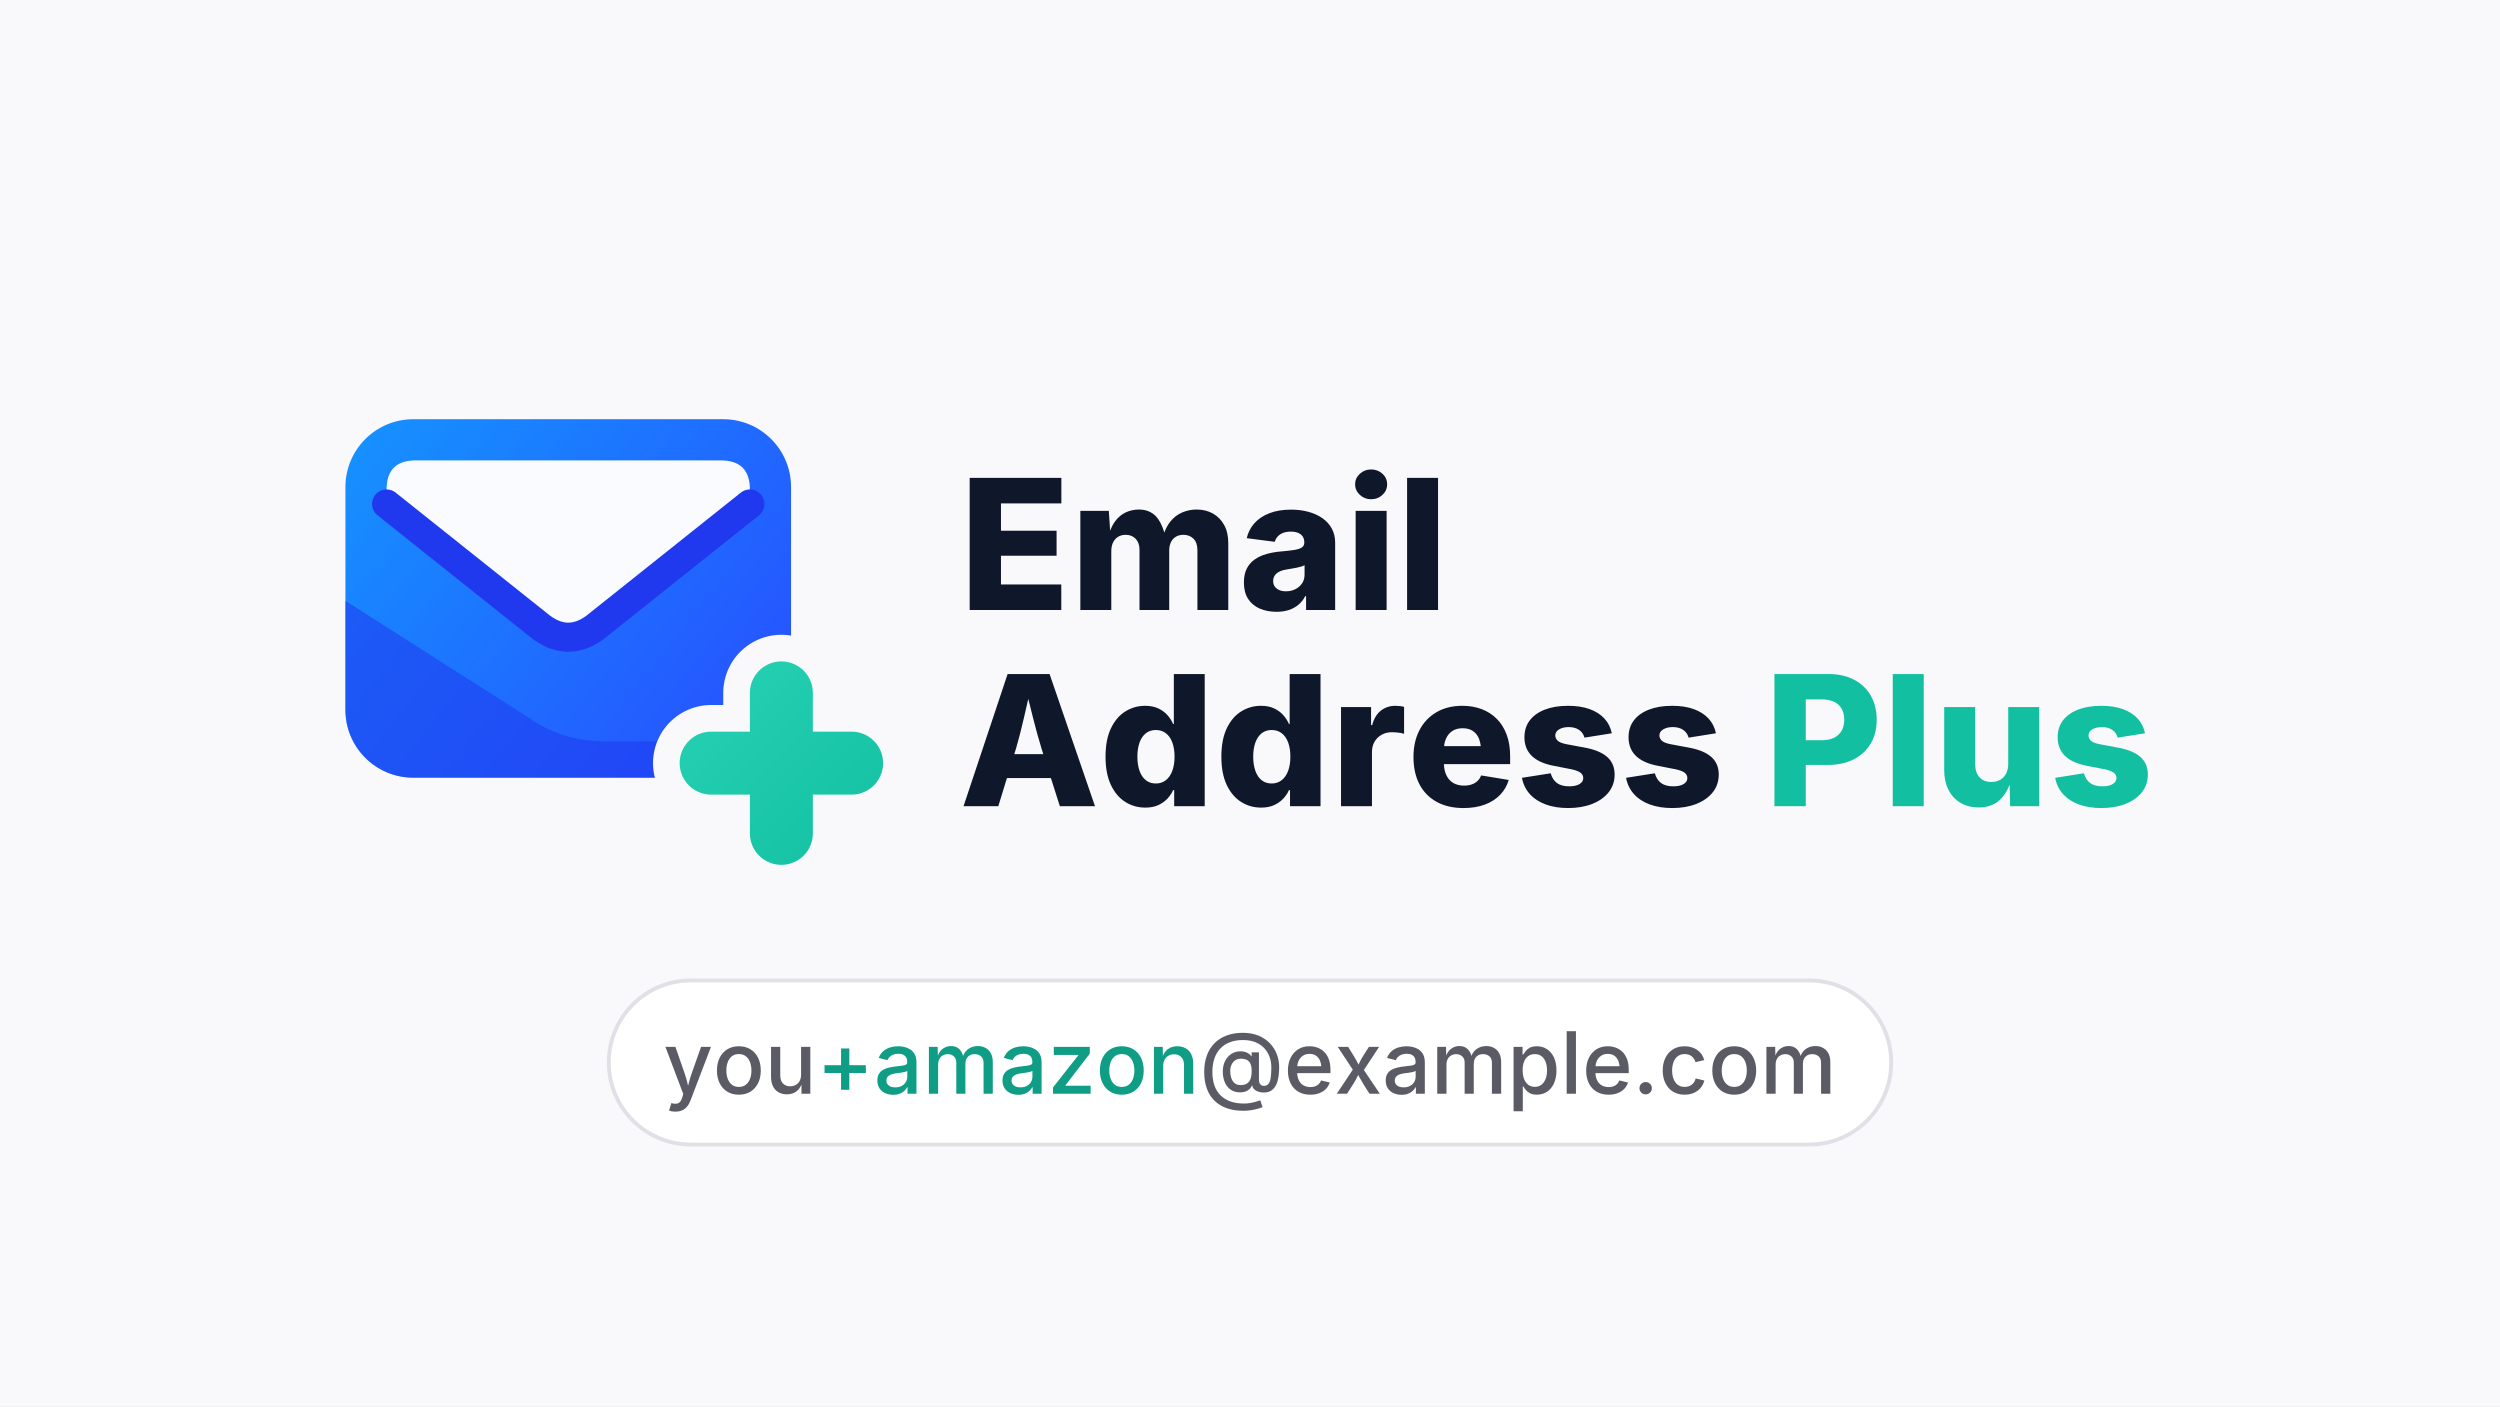
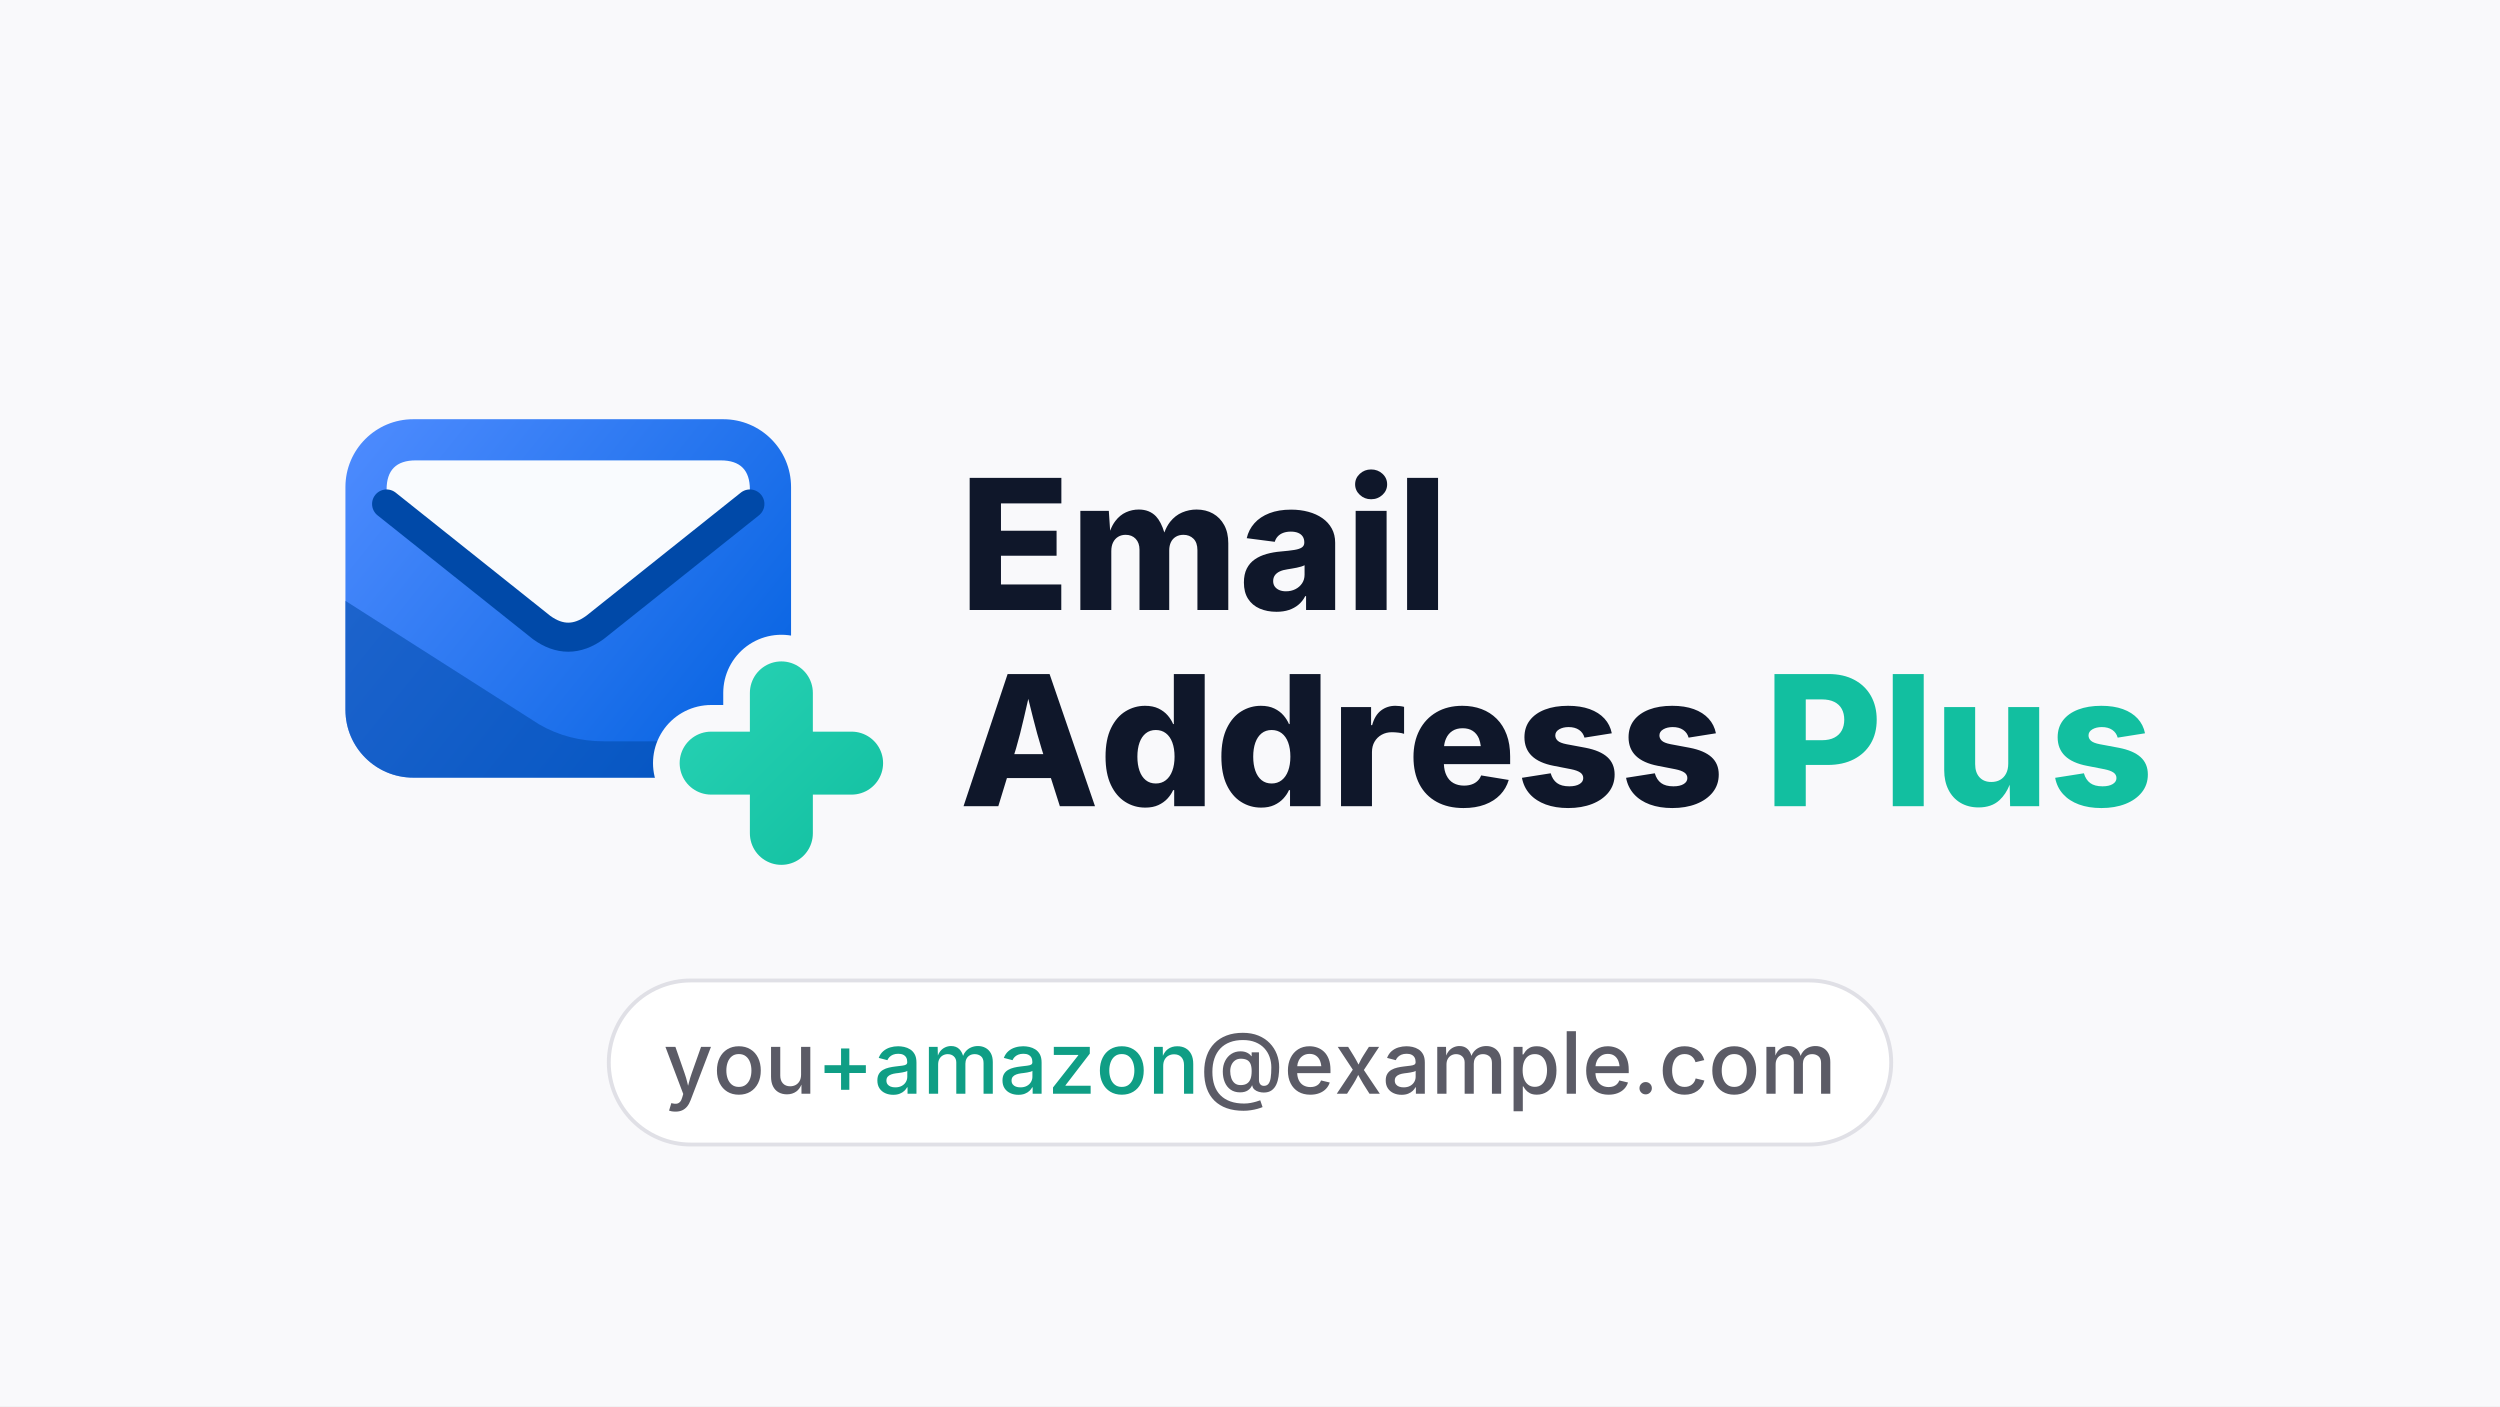
<svg xmlns="http://www.w3.org/2000/svg" width="1280" height="720" viewBox="0 0 1280 720" fill="none">
  <rect width="1280" height="720" fill="#F9F9FB" />
  <defs>
    <linearGradient id="s-body" x1="32" y1="80" x2="400" y2="376" gradientUnits="userSpaceOnUse">
-       <stop offset="0" stop-color="#1593FF" />
-       <stop offset="1" stop-color="#284BFF" />
+       <stop offset="0" stop-color="#4F8CFF" />
+       <stop offset="1" stop-color="#0060DF" />
    </linearGradient>
    <linearGradient id="s-plus" x1="308" y1="280" x2="476" y2="448" gradientUnits="userSpaceOnUse">
      <stop offset="0" stop-color="#28D3B5" />
      <stop offset="1" stop-color="#12BFA0" />
    </linearGradient>
    <clipPath id="s-clip">
      <rect x="32" y="80" width="368" height="296" rx="56" />
    </clipPath>
    <mask id="s-cut" maskUnits="userSpaceOnUse" x="0" y="0" width="512" height="512">
      <rect width="512" height="512" fill="#fff" />
      <path d="M392 306V422M334 364H450" stroke="#000" stroke-width="96" stroke-linecap="round" />
    </mask>
  </defs>
  <g transform="translate(155.78 170) scale(0.62)">
    <g transform="translate(2 -8)">
      <g mask="url(#s-cut)">
        <g clip-path="url(#s-clip)">
          <rect x="32" y="80" width="368" height="296" rx="56" fill="url(#s-body)" />
-           <path d="M32 230L192 332Q216 346 246 346H400V376H32Z" fill="#2039EE" fill-opacity="0.55" />
+           <path d="M32 230L192 332Q216 346 246 346H400V376H32Z" fill="#0049A8" fill-opacity="0.55" />
          <path d="M90 114H342Q366 114 366 138V150L238 252Q216 268 194 252L66 150V138Q66 114 90 114Z" fill="#F9FBFE" />
-           <path d="M66 150L194 252Q216 268 238 252L366 150" fill="none" stroke="#2039EE" stroke-width="24" stroke-linecap="round" stroke-linejoin="round" />
+           <path d="M66 150L194 252Q216 268 238 252L366 150" fill="none" stroke="#0049A8" stroke-width="24" stroke-linecap="round" stroke-linejoin="round" />
        </g>
      </g>
      <path d="M392 306V422M334 364H450" stroke="url(#s-plus)" stroke-width="52" stroke-linecap="round" />
    </g>
    <path d="M625.16 229.57L549.50 229.57L549.50 120.43L625.23 120.43L625.23 141.53L575.35 141.53L575.35 164.09L621.27 164.09L621.27 184.74L575.35 184.74L575.35 208.47L625.16 208.47M666.46 229.57L640.90 229.57L640.90 147.68L664.41 147.68L665.51 164.09Q667.27 159.33 669.83 156.03Q673.57 151.12 678.59 148.85Q683.60 146.58 689.17 146.58Q697.96 146.58 703.38 152.22Q707.55 156.69 710.26 165.55Q712.17 160.42 715.02 156.76Q719.27 151.42 724.98 149Q730.70 146.58 736.85 146.58Q744.54 146.58 750.44 149.91Q756.33 153.25 759.70 159.44Q763.07 165.63 763.07 174.34L763.07 229.57L737.58 229.57L737.58 180.13Q737.58 173.90 734.32 170.68Q731.06 167.46 726.01 167.46Q722.42 167.46 719.75 169.07Q717.07 170.68 715.68 173.57Q714.29 176.46 714.29 180.42L714.29 229.57L689.75 229.57L689.75 179.76Q689.75 174.12 686.61 170.79Q683.46 167.46 678.33 167.46Q674.81 167.46 672.14 169.07Q669.47 170.68 667.97 173.65Q666.46 176.61 666.46 180.93M802.91 231.03Q795.08 231.03 788.96 228.36Q782.85 225.68 779.40 220.30Q775.96 214.92 775.96 206.86Q775.96 200.05 778.34 195.36Q780.72 190.67 784.97 187.74Q789.22 184.81 794.71 183.28Q800.20 181.74 806.43 181.23Q813.39 180.64 817.64 179.94Q821.88 179.25 823.86 177.86Q825.84 176.46 825.84 173.97L825.84 173.68Q825.84 170.83 824.52 168.85Q823.20 166.87 820.71 165.84Q818.22 164.82 814.71 164.82Q811.19 164.82 808.44 165.84Q805.70 166.87 803.94 168.77Q802.18 170.68 801.45 173.24L778.30 170.24Q779.92 163.21 784.64 157.90Q789.36 152.59 797.02 149.62Q804.67 146.66 814.93 146.66Q822.54 146.66 829.17 148.45Q835.80 150.24 840.78 153.72Q845.76 157.20 848.54 162.29Q851.33 167.38 851.33 173.97L851.33 229.57L827.30 229.57L827.30 218.07L826.64 218.07Q824.45 222.31 821.04 225.17Q817.64 228.03 813.13 229.53Q808.63 231.03 802.91 231.03M810.68 214.11Q815 214.11 818.48 212.35Q821.96 210.60 824.01 207.52Q826.06 204.44 826.06 200.42L826.06 192.58Q824.96 193.16 823.31 193.68Q821.66 194.19 819.69 194.59Q817.71 195 815.73 195.32Q813.75 195.65 811.92 195.95Q808.19 196.46 805.55 197.71Q802.91 198.95 801.52 200.93Q800.13 202.91 800.13 205.69Q800.13 208.40 801.52 210.27Q802.91 212.13 805.26 213.12Q807.60 214.11 810.68 214.11M893.81 229.57L868.25 229.57L868.25 147.68L893.81 147.68L893.81 229.57M880.99 138.09Q875.57 138.09 871.69 134.46Q867.81 130.83 867.81 125.78Q867.81 120.65 871.69 117.07Q875.57 113.48 880.99 113.48Q886.48 113.48 890.37 117.03Q894.25 120.58 894.25 125.78Q894.25 130.91 890.37 134.50Q886.48 138.09 880.99 138.09M910.73 120.43L936.29 120.43L936.29 229.57L910.73 229.57" fill="#0F172A" />
    <path d="M573.15 391.57L544.44 391.57L580.84 282.43L615.49 282.43L652.99 391.57L623.98 391.57L616.59 368.35L580.26 368.35L573.15 391.57M586.34 348.57L610.29 348.57L608.82 343.88Q605.16 331.95 601.79 318.47Q599.81 310.93 597.91 302.94Q596.08 310.93 594.32 318.54Q591.24 332.02 587.80 343.88M694.52 392.74Q685.43 392.74 677.96 388.01Q670.49 383.29 666.10 373.95Q661.70 364.61 661.70 350.70Q661.70 336.34 666.28 327Q670.86 317.66 678.29 313.16Q685.73 308.66 694.30 308.66Q700.81 308.66 705.43 310.89Q710.04 313.12 713.01 316.57Q715.98 320.01 717.51 323.74L718.10 323.74L718.10 282.43L743.59 282.43L743.59 391.57L718.39 391.57L718.39 378.31L717.51 378.31Q715.90 381.97 712.86 385.27Q709.82 388.56 705.32 390.65Q700.81 392.74 694.52 392.74M703.23 372.82Q708.07 372.82 711.54 370.07Q715.02 367.32 716.85 362.34Q718.69 357.36 718.69 350.70Q718.69 343.88 716.85 338.94Q715.02 334 711.54 331.32Q708.07 328.65 703.23 328.65Q698.32 328.65 694.92 331.40Q691.51 334.14 689.75 339.09Q688 344.03 688 350.70Q688 357.29 689.75 362.31Q691.51 367.32 694.92 370.07Q698.32 372.82 703.23 372.82M790.17 392.74Q781.09 392.74 773.62 388.01Q766.15 383.29 761.75 373.95Q757.36 364.61 757.36 350.70Q757.36 336.34 761.94 327Q766.51 317.66 773.95 313.16Q781.38 308.66 789.95 308.66Q796.47 308.66 801.08 310.89Q805.70 313.12 808.66 316.57Q811.63 320.01 813.17 323.74L813.75 323.74L813.75 282.43L839.24 282.43L839.24 391.57L814.05 391.57L814.05 378.31L813.17 378.31Q811.56 381.97 808.52 385.27Q805.48 388.56 800.97 390.65Q796.47 392.74 790.17 392.74M798.89 372.82Q803.72 372.82 807.20 370.07Q810.68 367.32 812.51 362.34Q814.34 357.36 814.34 350.70Q814.34 343.88 812.51 338.94Q810.68 334 807.20 331.32Q803.72 328.65 798.89 328.65Q793.98 328.65 790.57 331.40Q787.17 334.14 785.41 339.09Q783.65 344.03 783.65 350.70Q783.65 357.29 785.41 362.31Q787.17 367.32 790.57 370.07Q793.98 372.82 798.89 372.82M881.72 391.57L856.16 391.57L856.16 309.68L880.99 309.68L880.99 324.62L881.87 324.62Q884.07 316.49 889.16 312.57Q894.25 308.66 900.99 308.66Q902.74 308.66 904.68 308.88Q906.63 309.09 908.24 309.53L908.24 331.80Q906.41 331.14 903.44 330.81Q900.47 330.48 898.13 330.48Q893.44 330.48 889.71 332.57Q885.97 334.66 883.85 338.32Q881.72 341.98 881.72 346.89M957.31 393.10Q944.49 393.10 935.19 388.01Q925.89 382.92 920.94 373.47Q916 364.03 916 350.92Q916 338.32 920.94 328.80Q925.89 319.28 934.97 313.97Q944.05 308.66 956.36 308.66Q965 308.66 972.21 311.37Q979.43 314.08 984.74 319.39Q990.05 324.70 992.94 332.46Q995.83 340.22 995.83 350.40L995.83 356.85L941.12 356.85Q941.34 362.34 943.25 366.15Q945.30 370.40 949.03 372.49Q952.77 374.57 957.75 374.57Q961.19 374.57 964.01 373.62Q966.83 372.67 968.84 370.76Q970.86 368.86 971.88 366.15L994.66 369.89Q992.61 376.92 987.59 382.15Q982.58 387.39 974.92 390.25Q967.27 393.10 957.31 393.10M941.27 341.98L971.59 341.98Q971.15 338.46 970.05 335.68Q968.29 331.58 964.93 329.38Q961.56 327.19 956.58 327.19Q951.60 327.19 948.15 329.42Q944.71 331.65 942.95 335.61Q941.63 338.46 941.27 341.98M1043.73 393.10Q1033.26 393.10 1025.20 390.14Q1017.15 387.17 1012.09 381.57Q1007.04 375.96 1005.58 368.13L1029.31 364.39Q1030.84 369.74 1034.51 372.45Q1038.17 375.16 1044.69 375.16Q1050.03 375.16 1053.11 373.29Q1056.19 371.42 1056.19 368.35Q1056.19 365.49 1053.73 363.77Q1051.28 362.05 1046.15 361.02L1031.87 358.24Q1019.71 355.90 1013.67 350Q1007.63 344.10 1007.63 334.66Q1007.63 326.45 1012.06 320.67Q1016.49 314.88 1024.58 311.77Q1032.67 308.66 1043.66 308.66Q1053.92 308.66 1061.50 311.40Q1069.08 314.15 1073.73 319.24Q1078.38 324.33 1079.77 331.36L1057.21 334.95Q1056.11 330.85 1052.71 328.54Q1049.30 326.23 1044.10 326.23Q1039.49 326.23 1036.30 328.10Q1033.11 329.97 1033.11 333.12Q1033.11 335.61 1035.09 337.48Q1037.07 339.34 1042.34 340.37L1058.02 343.30Q1070.17 345.64 1076.14 351.06Q1082.11 356.48 1082.11 365.42Q1082.11 373.84 1077.17 380.07Q1072.23 386.29 1063.58 389.70Q1054.94 393.10 1043.73 393.10M1129.72 393.10Q1119.25 393.10 1111.19 390.14Q1103.13 387.17 1098.08 381.57Q1093.03 375.96 1091.56 368.13L1115.29 364.39Q1116.83 369.74 1120.49 372.45Q1124.15 375.16 1130.67 375.16Q1136.02 375.16 1139.10 373.29Q1142.17 371.42 1142.17 368.35Q1142.17 365.49 1139.72 363.77Q1137.26 362.05 1132.14 361.02L1117.86 358.24Q1105.70 355.90 1099.65 350Q1093.61 344.10 1093.61 334.66Q1093.61 326.45 1098.04 320.67Q1102.47 314.88 1110.57 311.77Q1118.66 308.66 1129.65 308.66Q1139.90 308.66 1147.48 311.40Q1155.06 314.15 1159.71 319.24Q1164.36 324.33 1165.76 331.36L1143.20 334.95Q1142.10 330.85 1138.69 328.54Q1135.29 326.23 1130.09 326.23Q1125.47 326.23 1122.29 328.10Q1119.10 329.97 1119.10 333.12Q1119.10 335.61 1121.08 337.48Q1123.06 339.34 1128.33 340.37L1144 343.30Q1156.16 345.64 1162.13 351.06Q1168.10 356.48 1168.10 365.42Q1168.10 373.84 1163.16 380.07Q1158.21 386.29 1149.57 389.70Q1140.93 393.10 1129.72 393.10" fill="#0F172A" />
    <path d="M1239.95 391.57L1214.10 391.57L1214.10 282.43L1258.77 282.43Q1271.08 282.43 1280.01 287.20Q1288.95 291.96 1293.75 300.45Q1298.54 308.95 1298.54 320.15Q1298.54 331.43 1293.64 339.78Q1288.73 348.13 1279.65 352.82Q1270.57 357.51 1258.04 357.51L1239.95 357.51L1239.95 391.57M1239.95 303.38L1239.95 337.07L1253.35 337.07Q1259.43 337.07 1263.53 334.95Q1267.64 332.83 1269.69 329.02Q1271.74 325.21 1271.74 320.15Q1271.74 315.03 1269.69 311.26Q1267.64 307.48 1263.50 305.43Q1259.36 303.38 1253.28 303.38M1311.80 282.43L1337.36 282.43L1337.36 391.57L1311.80 391.57M1382.70 392.59Q1374.13 392.59 1367.72 388.78Q1361.31 384.97 1357.80 378.02Q1354.28 371.06 1354.28 361.83L1354.28 309.68L1379.84 309.68L1379.84 356.85Q1379.84 363.73 1383.40 367.65Q1386.95 371.57 1393.17 371.57Q1397.42 371.57 1400.53 369.78Q1403.65 367.98 1405.40 364.58Q1407.16 361.17 1407.16 356.41L1407.16 309.68L1432.72 309.68L1432.72 391.57L1408.70 391.57L1408.33 373.84Q1405.26 381.68 1399.84 386.66Q1393.39 392.59 1382.70 392.59M1484.07 393.10Q1473.59 393.10 1465.54 390.14Q1457.48 387.17 1452.43 381.57Q1447.37 375.96 1445.91 368.13L1469.64 364.39Q1471.18 369.74 1474.84 372.45Q1478.50 375.16 1485.02 375.16Q1490.37 375.16 1493.44 373.29Q1496.52 371.42 1496.52 368.35Q1496.52 365.49 1494.06 363.77Q1491.61 362.05 1486.48 361.02L1472.20 358.24Q1460.04 355.90 1454 350Q1447.96 344.10 1447.96 334.66Q1447.96 326.45 1452.39 320.67Q1456.82 314.88 1464.91 311.77Q1473.01 308.66 1483.99 308.66Q1494.25 308.66 1501.83 311.40Q1509.41 314.15 1514.06 319.24Q1518.71 324.33 1520.10 331.36L1497.54 334.95Q1496.44 330.85 1493.04 328.54Q1489.63 326.23 1484.43 326.23Q1479.82 326.23 1476.63 328.10Q1473.45 329.97 1473.45 333.12Q1473.45 335.61 1475.42 337.48Q1477.40 339.34 1482.67 340.37L1498.35 343.30Q1510.51 345.64 1516.48 351.06Q1522.45 356.48 1522.45 365.42Q1522.45 373.84 1517.50 380.07Q1512.56 386.29 1503.92 389.70Q1495.27 393.10 1484.07 393.10" fill="#12BFA0" />
  </g>
  <rect x="311.702" y="502" width="656.596" height="84" rx="42" fill="#FFFFFF" stroke="#E0E0E6" stroke-width="2" />
  <path d="M342.56 568.64L343.72 564.79L344.26 564.92Q345.48 565.24 346.46 565.09Q347.44 564.94 348.16 564.18Q348.88 563.42 349.31 561.87L349.82 560.11L340.69 535.98L345.80 535.98L350.55 549.62Q351.35 551.90 351.88 554.16Q352.08 555.04 352.29 555.92Q352.53 555.04 352.76 554.13Q353.32 551.88 354.12 549.62L358.95 535.98L364.02 535.98L353.58 563.33Q352.85 565.26 351.79 566.55Q350.72 567.84 349.26 568.50Q347.80 569.15 345.87 569.15Q344.75 569.15 343.87 568.99Q342.99 568.83 342.56 568.64M378.29 560.49Q374.92 560.49 372.39 558.95Q369.87 557.40 368.47 554.61Q367.07 551.81 367.07 548.12Q367.07 544.38 368.47 541.58Q369.87 538.77 372.39 537.23Q374.92 535.68 378.29 535.68Q381.68 535.68 384.21 537.23Q386.73 538.77 388.13 541.58Q389.52 544.38 389.52 548.12Q389.52 551.81 388.13 554.61Q386.73 557.40 384.21 558.95Q381.68 560.49 378.29 560.49M378.29 556.50Q380.48 556.50 381.91 555.35Q383.34 554.20 384.04 552.30Q384.73 550.40 384.73 548.12Q384.73 545.82 384.04 543.90Q383.34 541.97 381.91 540.83Q380.48 539.68 378.29 539.68Q376.12 539.68 374.70 540.83Q373.28 541.97 372.58 543.89Q371.89 545.80 371.89 548.12Q371.89 550.40 372.58 552.30Q373.28 554.20 374.70 555.35Q376.12 556.50 378.29 556.50M402.95 560.30Q400.50 560.30 398.66 559.27Q396.81 558.24 395.79 556.22Q394.77 554.20 394.77 551.23L394.77 535.98L399.49 535.98L399.49 550.65Q399.49 553.25 400.86 554.71Q402.22 556.18 404.56 556.18Q406.17 556.18 407.43 555.48Q408.69 554.78 409.42 553.44Q410.15 552.09 410.15 550.20L410.15 535.98L414.88 535.98L414.88 560L410.36 560L410.34 555.32Q409.35 557.66 407.72 558.84Q405.70 560.30 402.95 560.30" fill="#5B5B66" />
  <path d="M434.86 557.98L430.62 557.98L430.62 549.39L422.16 549.39L422.16 545.39L430.62 545.39L430.62 536.80L434.86 536.80L434.86 545.39L443.32 545.39L443.32 549.39L434.86 549.39M457.33 560.54Q455.05 560.54 453.20 559.69Q451.36 558.84 450.28 557.21Q449.21 555.57 449.21 553.21Q449.21 551.17 449.99 549.86Q450.78 548.55 452.12 547.78Q453.46 547 455.11 546.62Q456.75 546.23 458.45 546.04Q460.57 545.78 461.91 545.62Q463.24 545.46 463.87 545.08Q464.50 544.70 464.50 543.87L464.50 543.74Q464.50 542.38 463.99 541.46Q463.47 540.54 462.45 540.03Q461.43 539.53 459.91 539.53Q458.34 539.53 457.21 540.01Q456.08 540.49 455.38 541.24Q454.69 542 454.34 542.81L449.90 541.65Q450.71 539.50 452.24 538.19Q453.76 536.88 455.74 536.28Q457.72 535.68 459.82 535.68Q461.28 535.68 462.92 536.02Q464.55 536.37 465.99 537.27Q467.43 538.17 468.33 539.80Q469.23 541.44 469.23 544.06L469.23 560L464.66 560L464.66 556.71L464.42 556.71Q463.95 557.64 463.02 558.52Q462.10 559.40 460.69 559.97Q459.28 560.54 457.33 560.54M458.38 556.73Q460.32 556.73 461.69 555.98Q463.07 555.23 463.80 553.98Q464.53 552.74 464.53 551.34L464.53 548.27Q464.27 548.53 463.55 548.73Q462.83 548.94 461.91 549.10Q460.98 549.26 460.12 549.37Q459.26 549.47 458.70 549.54Q457.37 549.71 456.27 550.12Q455.16 550.53 454.50 551.28Q453.85 552.03 453.85 553.28Q453.85 554.41 454.44 555.19Q455.03 555.96 456.04 556.35Q457.05 556.73 458.38 556.73M480.32 560L475.59 560L475.59 535.98L480.08 535.98L480.19 540.45Q480.66 539.14 481.43 538.19Q482.51 536.88 483.95 536.23Q485.39 535.57 486.96 535.57Q489.58 535.57 491.19 537.18Q492.48 538.49 493.10 540.60Q493.57 539.33 494.39 538.37Q495.55 536.99 497.19 536.28Q498.84 535.57 500.71 535.57Q502.83 535.57 504.56 536.50Q506.29 537.42 507.30 539.25Q508.31 541.07 508.31 543.80L508.31 560L503.58 560L503.58 544.27Q503.58 541.87 502.24 540.79Q500.90 539.72 499.07 539.72Q497.59 539.72 496.52 540.34Q495.44 540.96 494.86 542.07Q494.28 543.18 494.28 544.62L494.28 560L489.62 560L489.62 543.97Q489.62 542.04 488.38 540.88Q487.15 539.72 485.24 539.72Q483.93 539.72 482.80 540.33Q481.67 540.94 480.99 542.14Q480.32 543.33 480.32 545.07M521.40 560.54Q519.12 560.54 517.27 559.69Q515.42 558.84 514.35 557.21Q513.27 555.57 513.27 553.21Q513.27 551.17 514.06 549.86Q514.84 548.55 516.19 547.78Q517.53 547 519.17 546.62Q520.82 546.23 522.51 546.04Q524.64 545.78 525.97 545.62Q527.30 545.46 527.94 545.08Q528.57 544.70 528.57 543.87L528.57 543.74Q528.57 542.38 528.06 541.46Q527.54 540.54 526.52 540.03Q525.50 539.53 523.97 539.53Q522.41 539.53 521.28 540.01Q520.15 540.49 519.45 541.24Q518.75 542 518.41 542.81L513.96 541.65Q514.78 539.50 516.30 538.19Q517.83 536.88 519.81 536.28Q521.78 535.68 523.89 535.68Q525.35 535.68 526.98 536.02Q528.61 536.37 530.05 537.27Q531.49 538.17 532.40 539.80Q533.30 541.44 533.30 544.06L533.30 560L528.72 560L528.72 556.71L528.49 556.71Q528.01 557.64 527.09 558.52Q526.17 559.40 524.76 559.97Q523.35 560.54 521.40 560.54M522.45 556.73Q524.38 556.73 525.76 555.98Q527.13 555.23 527.86 553.98Q528.59 552.74 528.59 551.34L528.59 548.27Q528.33 548.53 527.62 548.73Q526.90 548.94 525.97 549.10Q525.05 549.26 524.19 549.37Q523.33 549.47 522.77 549.54Q521.44 549.71 520.33 550.12Q519.23 550.53 518.57 551.28Q517.92 552.03 517.92 553.28Q517.92 554.41 518.51 555.19Q519.10 555.96 520.11 556.35Q521.12 556.73 522.45 556.73M558.41 560L539.14 560L539.14 556.78L552.08 540.32L552.08 540.11L539.55 540.11L539.55 535.98L557.98 535.98L557.98 539.46L545.54 555.66L545.54 555.88L558.41 555.88M574.35 560.49Q570.98 560.49 568.46 558.95Q565.93 557.40 564.54 554.61Q563.14 551.81 563.14 548.12Q563.14 544.38 564.54 541.58Q565.93 538.77 568.46 537.23Q570.98 535.68 574.35 535.68Q577.75 535.68 580.27 537.23Q582.80 538.77 584.19 541.58Q585.59 544.38 585.59 548.12Q585.59 551.81 584.19 554.61Q582.80 557.40 580.27 558.95Q577.75 560.49 574.35 560.49M574.35 556.50Q576.55 556.50 577.97 555.35Q579.40 554.20 580.10 552.30Q580.80 550.40 580.80 548.12Q580.80 545.82 580.10 543.90Q579.40 541.97 577.97 540.83Q576.55 539.68 574.35 539.68Q572.18 539.68 570.77 540.83Q569.35 541.97 568.65 543.89Q567.95 545.80 567.95 548.12Q567.95 550.40 568.65 552.30Q569.35 554.20 570.77 555.35Q572.18 556.50 574.35 556.50M595.56 545.78L595.56 560L590.83 560L590.83 535.98L595.34 535.98L595.39 540.58Q596.38 538.32 597.94 537.16Q599.94 535.68 602.78 535.68Q605.23 535.68 607.05 536.71Q608.88 537.74 609.91 539.75Q610.94 541.76 610.94 544.75L610.94 560L606.22 560L606.22 545.33Q606.22 542.73 604.86 541.27Q603.51 539.80 601.15 539.80Q599.56 539.80 598.29 540.50Q597.02 541.20 596.29 542.53Q595.56 543.87 595.56 545.78" fill="#0F9E85" />
  <path d="M636.68 568.72Q631.85 568.72 628.10 567.40Q624.35 566.08 621.77 563.52Q619.19 560.97 617.87 557.26Q616.55 553.55 616.55 548.79Q616.55 544.19 617.87 540.50Q619.19 536.82 621.74 534.21Q624.28 531.60 627.96 530.20Q631.63 528.80 636.32 528.80Q640.83 528.80 644.29 530.22Q647.75 531.64 650.12 534.10Q652.49 536.56 653.72 539.73Q654.94 542.90 654.94 546.38Q654.94 548.81 654.62 551.13Q654.30 553.45 653.45 555.31Q652.60 557.16 651.05 558.27Q649.51 559.38 647.04 559.38Q645.83 559.38 644.54 559.02Q643.25 558.67 642.31 557.87Q641.36 557.08 641.17 555.77L641 555.77Q640.42 557.23 638.90 558.26Q637.39 559.29 634.92 559.29Q632.04 559.29 630.06 557.89Q628.09 556.50 627.08 554.08Q626.07 551.66 626.07 548.57Q626.07 545.61 627.23 543.27Q628.39 540.94 630.43 539.61Q632.47 538.28 635.11 538.28Q637.17 538.28 638.60 539.03Q640.03 539.78 640.63 540.73L640.85 540.73L640.85 538.79L644.59 538.79L644.59 553.06Q644.59 554.26 645.23 555.11Q645.88 555.96 647.12 555.96Q648.60 555.96 649.43 554.95Q650.26 553.94 650.59 551.86Q650.92 549.77 650.92 546.51Q650.92 543.67 650.02 541.15Q649.12 538.62 647.32 536.68Q645.51 534.73 642.78 533.62Q640.05 532.50 636.36 532.50Q632.64 532.50 629.73 533.61Q626.82 534.71 624.82 536.82Q622.82 538.92 621.78 541.95Q620.74 544.98 620.74 548.81Q620.74 552.70 621.78 555.71Q622.82 558.73 624.89 560.79Q626.95 562.86 629.97 563.93Q632.99 565.01 636.94 565.01Q638.68 565.01 640.31 564.71Q641.94 564.40 643.24 564.01Q644.54 563.61 645.25 563.35L646.43 566.83Q645.42 567.28 643.83 567.72Q642.25 568.16 640.38 568.44Q638.51 568.72 636.68 568.72M635.22 555.57Q637.20 555.57 638.44 554.78Q639.69 553.98 640.27 552.39Q640.85 550.80 640.85 548.42Q640.85 546.01 640.23 544.63Q639.60 543.24 638.36 542.65Q637.11 542.06 635.31 542.06Q633.59 542.06 632.37 542.92Q631.16 543.78 630.51 545.22Q629.87 546.66 629.87 548.42Q629.87 550.33 630.42 551.96Q630.97 553.60 632.14 554.59Q633.31 555.57 635.22 555.57M670.88 560.49Q667.34 560.49 664.76 558.97Q662.18 557.44 660.80 554.67Q659.41 551.90 659.41 548.16Q659.41 544.47 660.78 541.65Q662.14 538.84 664.63 537.26Q667.12 535.68 670.48 535.68Q672.54 535.68 674.45 536.36Q676.36 537.03 677.89 538.47Q679.41 539.91 680.30 542.20Q681.20 544.49 681.20 547.75L681.20 549.43L664.16 549.43Q664.25 551.60 665.02 553.13Q665.86 554.84 667.38 555.71Q668.91 556.58 670.93 556.58Q672.26 556.58 673.33 556.21Q674.41 555.83 675.19 555.07Q675.98 554.31 676.38 553.19L680.83 554.24Q680.25 556.09 678.89 557.51Q677.52 558.93 675.49 559.71Q673.46 560.49 670.88 560.49M664.18 545.91L676.51 545.91Q676.36 544.40 675.87 543.16Q675.18 541.48 673.84 540.54Q672.50 539.59 670.48 539.59Q668.48 539.59 667.06 540.56Q665.64 541.52 664.91 543.09Q664.29 544.40 664.18 545.91M689.68 560L684.42 560L692.63 547.67L684.91 535.98L690.24 535.98L692.95 540.36Q694.07 542.17 694.92 543.82Q695.23 544.45 695.57 545.07Q695.87 544.45 696.17 543.82Q696.94 542.17 698.10 540.36L700.88 535.98L706.12 535.98L698.30 547.84L706.48 560L701.18 560L697.95 554.89Q696.84 553.10 696 551.49Q695.70 550.91 695.40 550.35Q695.12 550.91 694.84 551.49Q694.07 553.10 692.95 554.89M717.61 560.54Q715.33 560.54 713.49 559.69Q711.64 558.84 710.57 557.21Q709.49 555.57 709.49 553.21Q709.49 551.17 710.28 549.86Q711.06 548.55 712.40 547.78Q713.75 547 715.39 546.62Q717.03 546.23 718.73 546.04Q720.86 545.78 722.19 545.62Q723.52 545.46 724.15 545.08Q724.79 544.70 724.79 543.87L724.79 543.74Q724.79 542.38 724.27 541.46Q723.76 540.54 722.74 540.03Q721.72 539.53 720.19 539.53Q718.62 539.53 717.49 540.01Q716.37 540.49 715.67 541.24Q714.97 542 714.63 542.81L710.18 541.65Q711 539.50 712.52 538.19Q714.05 536.88 716.02 536.28Q718 535.68 720.10 535.68Q721.57 535.68 723.20 536.02Q724.83 536.37 726.27 537.27Q727.71 538.17 728.61 539.80Q729.51 541.44 729.51 544.06L729.51 560L724.94 560L724.94 556.71L724.70 556.71Q724.23 557.64 723.31 558.52Q722.38 559.40 720.97 559.97Q719.57 560.54 717.61 560.54M718.67 556.73Q720.60 556.73 721.97 555.98Q723.35 555.23 724.08 553.98Q724.81 552.74 724.81 551.34L724.81 548.27Q724.55 548.53 723.83 548.73Q723.11 548.94 722.19 549.10Q721.26 549.26 720.41 549.37Q719.55 549.47 718.99 549.54Q717.66 549.71 716.55 550.12Q715.44 550.53 714.79 551.28Q714.13 552.03 714.13 553.28Q714.13 554.41 714.72 555.19Q715.31 555.96 716.32 556.35Q717.33 556.73 718.67 556.73M740.60 560L735.87 560L735.87 535.98L740.36 535.98L740.47 540.45Q740.94 539.14 741.72 538.19Q742.79 536.88 744.23 536.23Q745.67 535.57 747.24 535.57Q749.86 535.57 751.47 537.18Q752.76 538.49 753.38 540.60Q753.86 539.33 754.67 538.37Q755.83 536.99 757.48 536.28Q759.12 535.57 760.99 535.57Q763.12 535.57 764.85 536.50Q766.58 537.42 767.58 539.25Q768.59 541.07 768.59 543.80L768.59 560L763.87 560L763.87 544.27Q763.87 541.87 762.53 540.79Q761.18 539.72 759.36 539.72Q757.87 539.72 756.80 540.34Q755.73 540.96 755.15 542.07Q754.57 543.18 754.57 544.62L754.57 560L749.90 560L749.90 543.97Q749.90 542.04 748.67 540.88Q747.43 539.72 745.52 539.72Q744.21 539.72 743.08 540.33Q741.95 540.94 741.28 542.14Q740.60 543.33 740.60 545.07M779.68 568.98L774.95 568.98L774.95 535.98L779.55 535.98L779.55 539.89L779.94 539.89Q780.37 539.14 781.13 538.15Q781.89 537.16 783.26 536.42Q784.62 535.68 786.88 535.68Q789.76 535.68 792.02 537.14Q794.29 538.60 795.60 541.37Q796.91 544.14 796.91 548.05Q796.91 551.92 795.62 554.70Q794.33 557.49 792.07 558.98Q789.80 560.47 786.88 560.47Q784.71 560.47 783.32 559.73Q781.94 558.99 781.15 558Q780.37 557.01 779.94 556.24L779.68 556.24L779.68 568.98M785.83 556.46Q787.89 556.46 789.28 555.34Q790.68 554.22 791.38 552.31Q792.08 550.40 792.08 548.01Q792.08 545.65 791.38 543.77Q790.68 541.89 789.29 540.79Q787.91 539.70 785.83 539.70Q783.81 539.70 782.41 540.74Q781.01 541.78 780.30 543.64Q779.59 545.50 779.59 548.01Q779.59 550.50 780.31 552.41Q781.03 554.31 782.43 555.38Q783.83 556.46 785.83 556.46M802.15 527.99L806.88 527.99L806.88 560L802.15 560M823.59 560.49Q820.05 560.49 817.47 558.97Q814.89 557.44 813.51 554.67Q812.12 551.90 812.12 548.16Q812.12 544.47 813.49 541.65Q814.85 538.84 817.34 537.26Q819.83 535.68 823.19 535.68Q825.25 535.68 827.16 536.36Q829.07 537.03 830.60 538.47Q832.12 539.91 833.02 542.20Q833.91 544.49 833.91 547.75L833.91 549.43L816.87 549.43Q816.96 551.60 817.73 553.13Q818.57 554.84 820.09 555.71Q821.62 556.58 823.64 556.58Q824.97 556.58 826.04 556.21Q827.12 555.83 827.90 555.07Q828.69 554.31 829.09 553.19L833.54 554.24Q832.96 556.09 831.60 557.51Q830.23 558.93 828.20 559.71Q826.17 560.49 823.59 560.49M816.89 545.91L829.22 545.91Q829.07 544.40 828.58 543.16Q827.89 541.48 826.55 540.54Q825.21 539.59 823.19 539.59Q821.19 539.59 819.77 540.56Q818.35 541.52 817.62 543.09Q817 544.40 816.89 545.91M842.59 560.32Q841.25 560.32 840.33 559.40Q839.41 558.47 839.41 557.16Q839.41 555.83 840.33 554.92Q841.25 554.01 842.59 554.01Q843.90 554.01 844.82 554.92Q845.75 555.83 845.75 557.16Q845.75 558.47 844.82 559.40Q843.90 560.32 842.59 560.32M862.52 560.49Q859.13 560.49 856.62 558.95Q854.10 557.40 852.71 554.61Q851.31 551.81 851.31 548.12Q851.31 544.38 852.71 541.58Q854.10 538.77 856.62 537.23Q859.13 535.68 862.52 535.68Q864.39 535.68 866.03 536.16Q867.66 536.65 868.98 537.56Q870.30 538.47 871.21 539.79Q872.13 541.12 872.58 542.77L868.09 543.84Q867.85 542.92 867.36 542.16Q866.86 541.39 866.17 540.84Q865.47 540.28 864.55 539.98Q863.64 539.68 862.55 539.68Q860.38 539.68 858.95 540.83Q857.52 541.97 856.82 543.89Q856.12 545.80 856.12 548.12Q856.12 550.42 856.82 552.32Q857.52 554.22 858.95 555.36Q860.38 556.50 862.55 556.50Q863.66 556.50 864.59 556.19Q865.51 555.88 866.24 555.31Q866.97 554.74 867.47 553.93Q867.96 553.13 868.17 552.16L872.64 553.23Q872.21 554.93 871.29 556.27Q870.37 557.62 869.04 558.56Q867.72 559.51 866.07 560Q864.42 560.49 862.52 560.49M887.92 560.49Q884.55 560.49 882.02 558.95Q879.50 557.40 878.10 554.61Q876.70 551.81 876.70 548.12Q876.70 544.38 878.10 541.58Q879.50 538.77 882.02 537.23Q884.55 535.68 887.92 535.68Q891.31 535.68 893.84 537.23Q896.36 538.77 897.76 541.58Q899.16 544.38 899.16 548.12Q899.16 551.81 897.76 554.61Q896.36 557.40 893.84 558.95Q891.31 560.49 887.92 560.49M887.92 556.50Q890.11 556.50 891.54 555.35Q892.97 554.20 893.67 552.30Q894.36 550.40 894.36 548.12Q894.36 545.82 893.67 543.90Q892.97 541.97 891.54 540.83Q890.11 539.68 887.92 539.68Q885.75 539.68 884.33 540.83Q882.91 541.97 882.21 543.89Q881.52 545.80 881.52 548.12Q881.52 550.40 882.21 552.30Q882.91 554.20 884.33 555.35Q885.75 556.50 887.92 556.50M909.12 560L904.40 560L904.40 535.98L908.89 535.98L909 540.45Q909.47 539.14 910.24 538.19Q911.32 536.88 912.75 536.23Q914.19 535.57 915.76 535.57Q918.38 535.57 920 537.18Q921.28 538.49 921.91 540.60Q922.38 539.33 923.20 538.37Q924.36 536.99 926 536.28Q927.64 535.57 929.51 535.57Q931.64 535.57 933.37 536.50Q935.10 537.42 936.11 539.25Q937.12 541.07 937.12 543.80L937.12 560L932.39 560L932.39 544.27Q932.39 541.87 931.05 540.79Q929.71 539.72 927.88 539.72Q926.40 539.72 925.32 540.34Q924.25 540.96 923.67 542.07Q923.09 543.18 923.09 544.62L923.09 560L918.43 560L918.43 543.97Q918.43 542.04 917.19 540.88Q915.96 539.72 914.04 539.72Q912.73 539.72 911.61 540.33Q910.48 540.94 909.80 542.14Q909.12 543.33 909.12 545.07" fill="#5B5B66" />
</svg>
